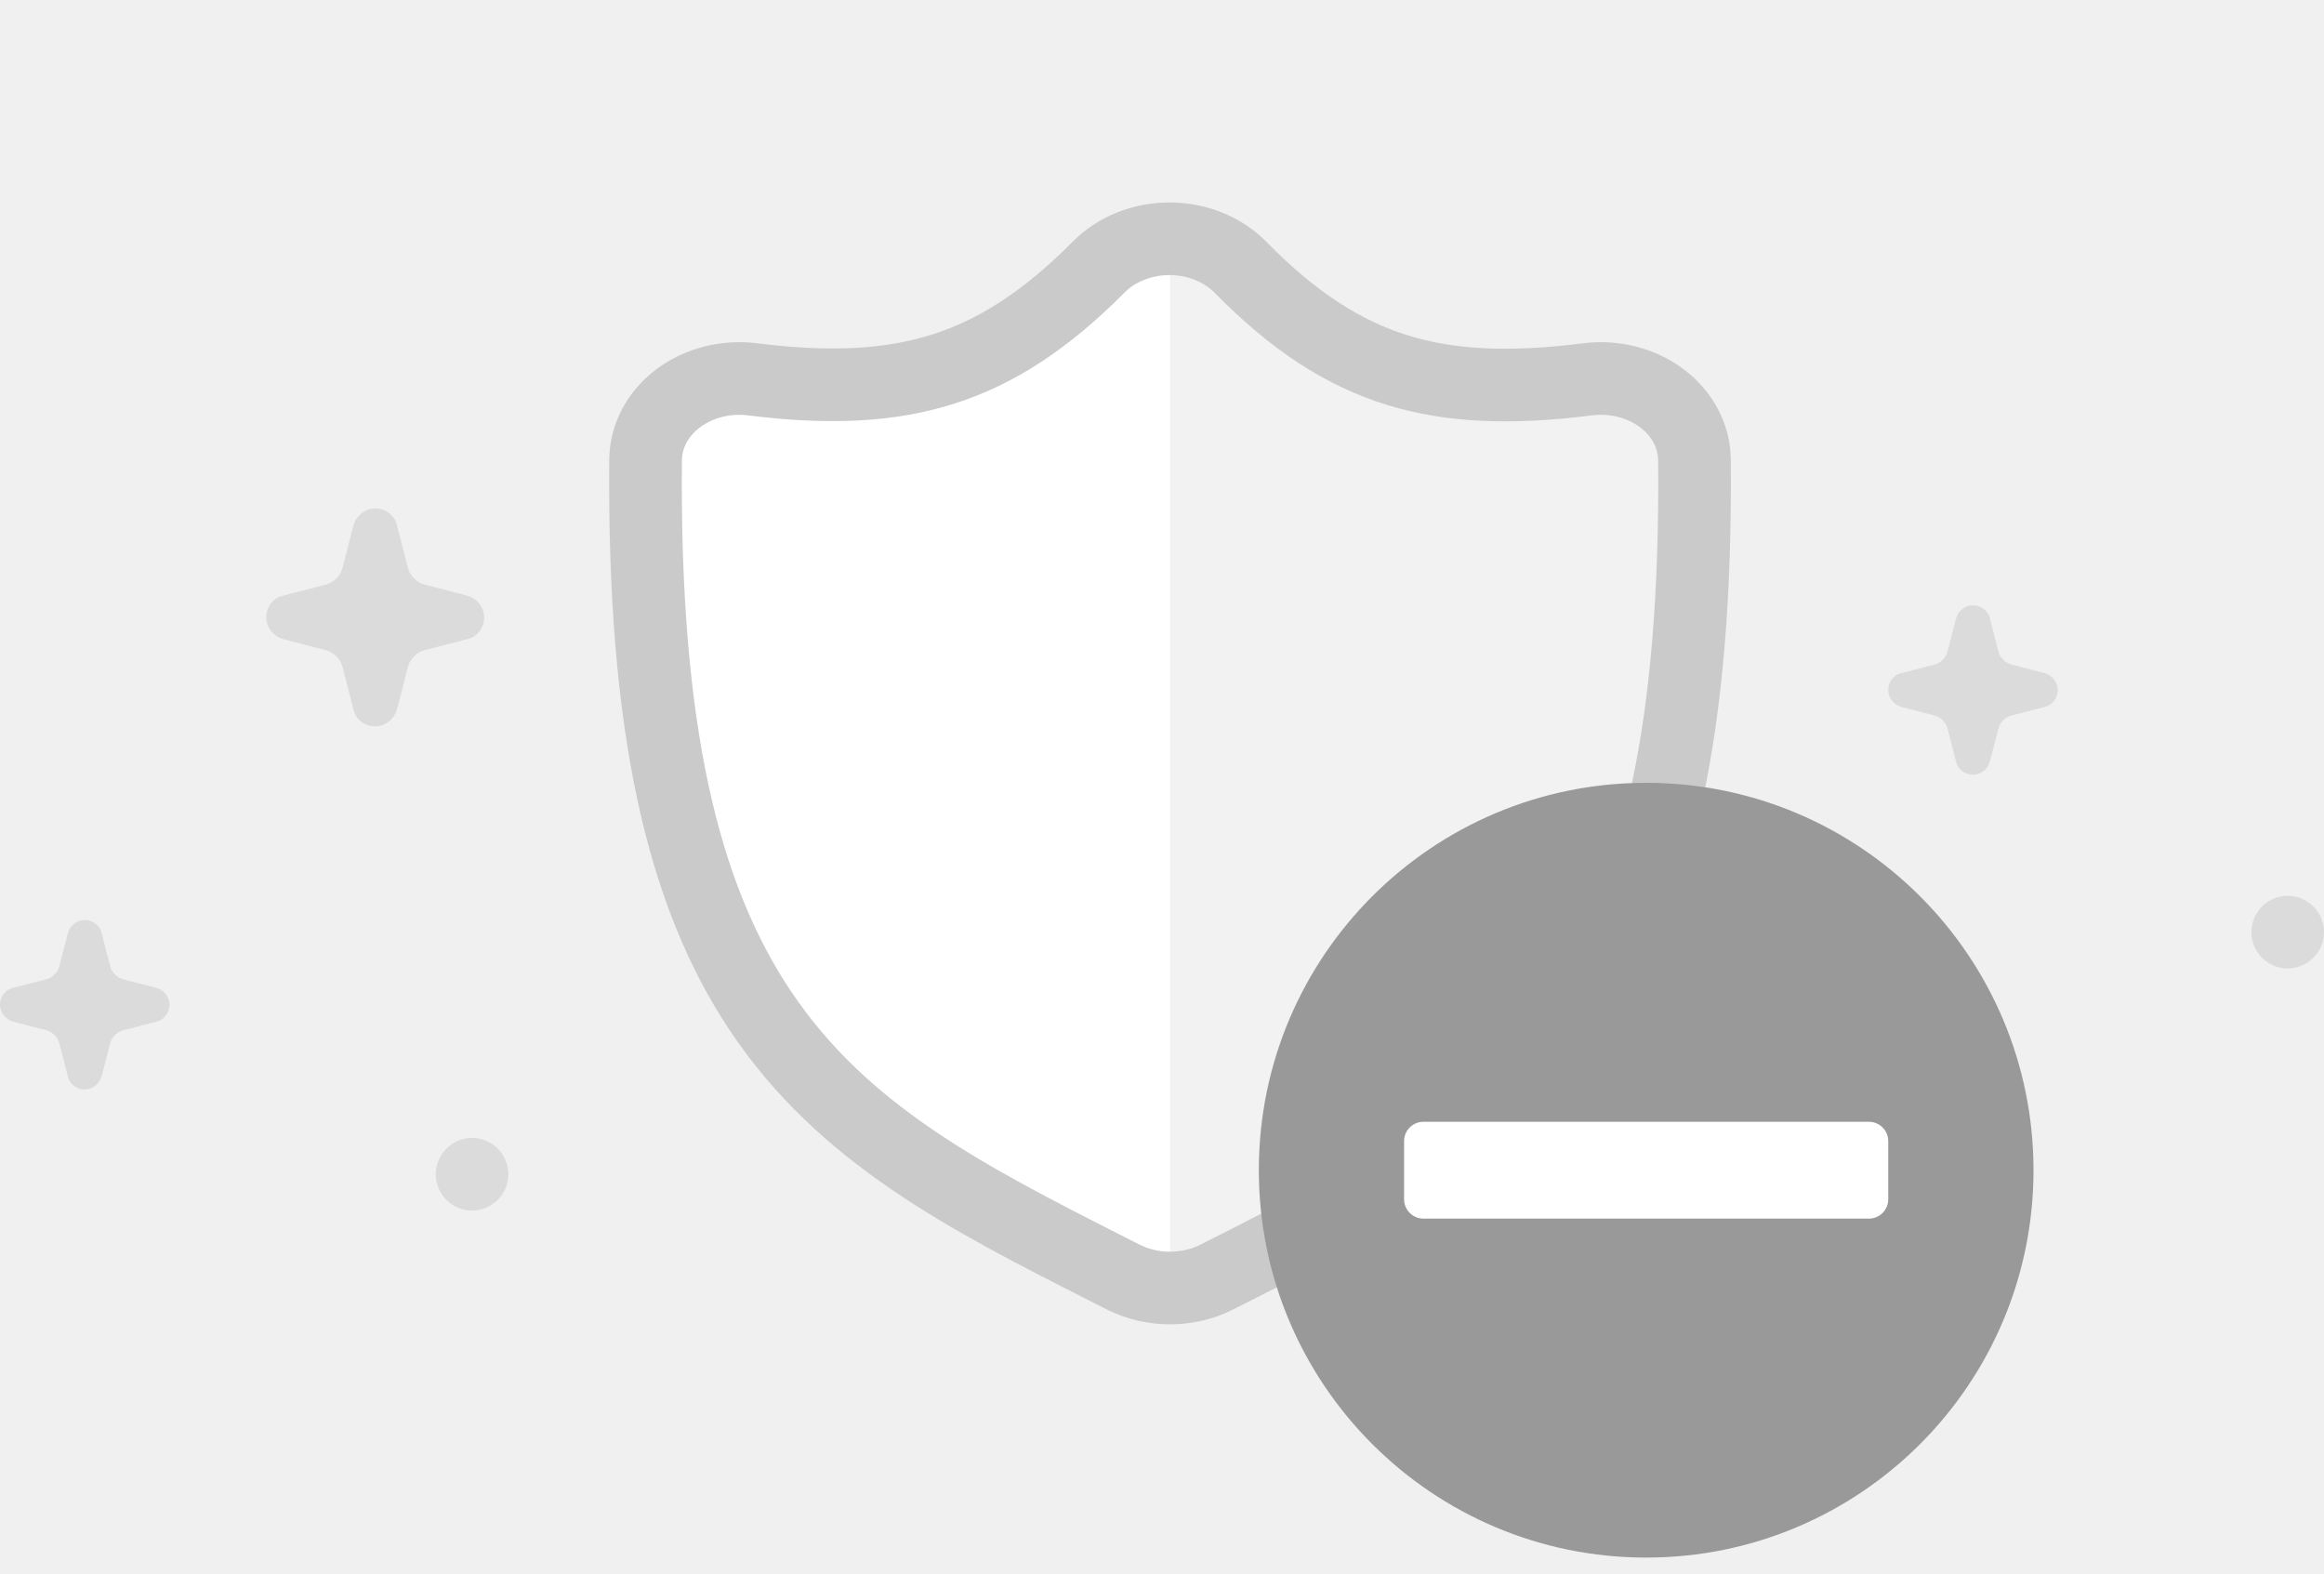
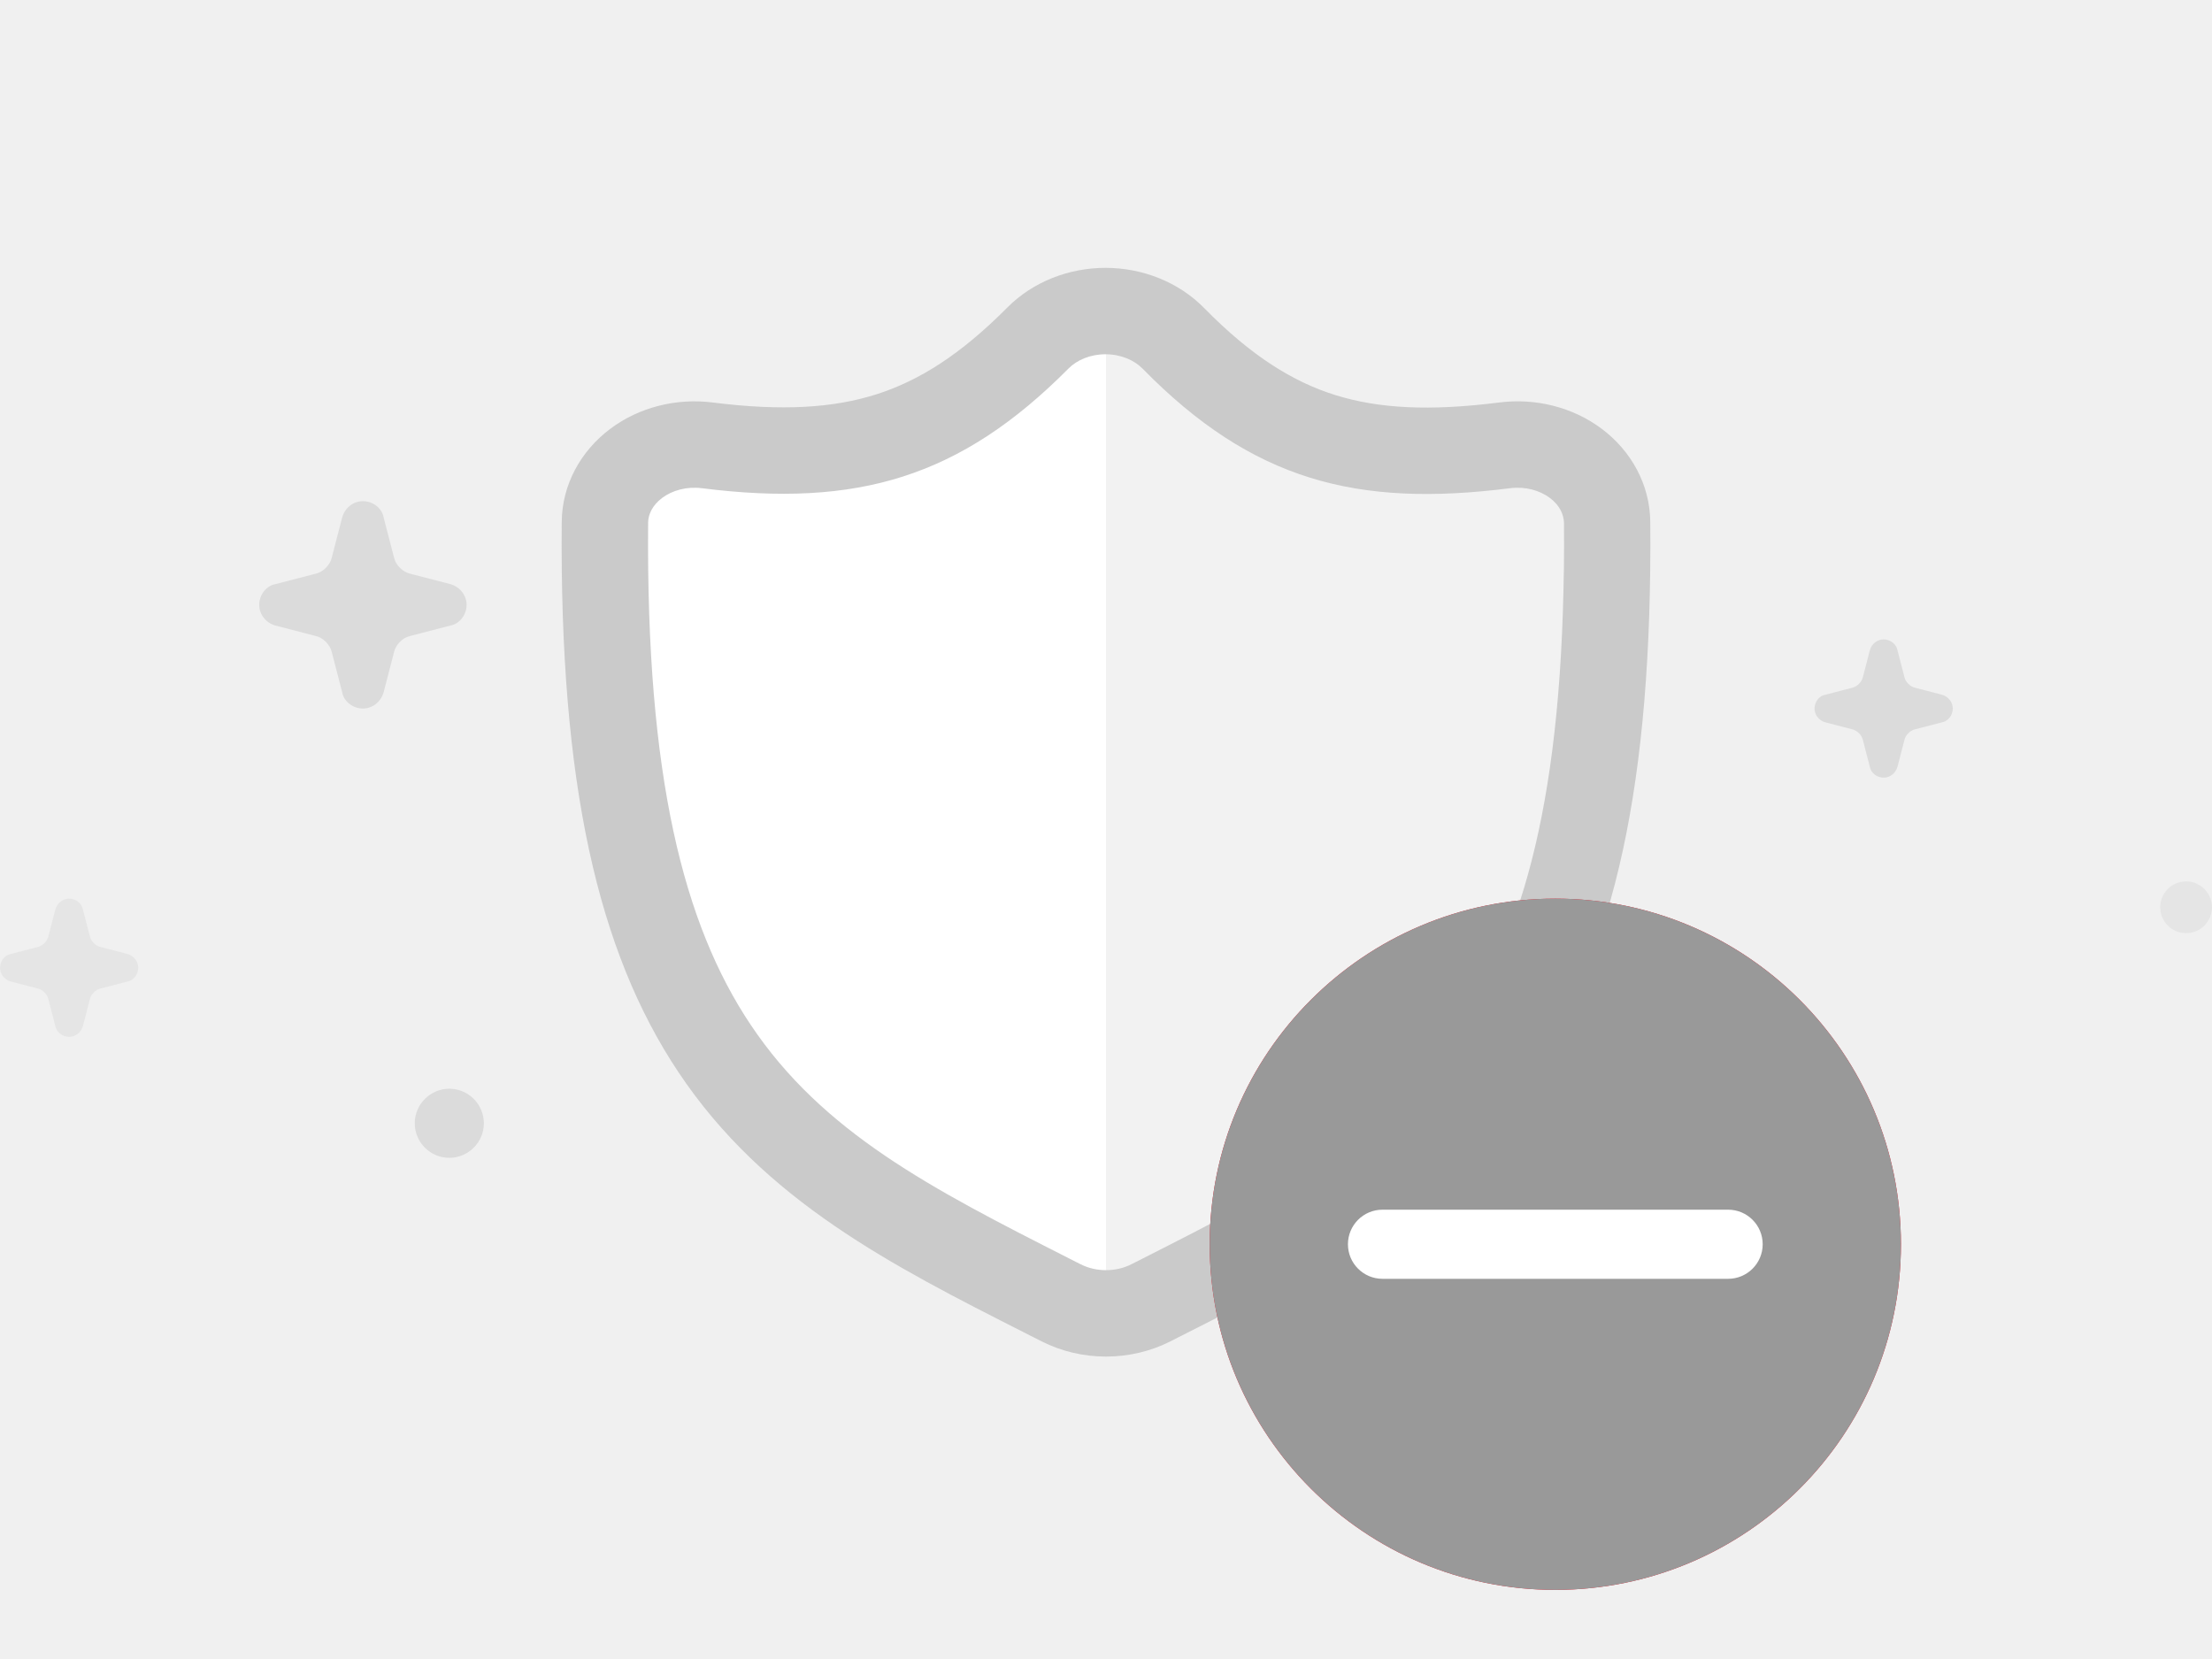
- <svg xmlns="http://www.w3.org/2000/svg" fill="none" height="65" width="96">
-   <path d="m28.157 26.07v-10.863l10.835.259 9.34-6.466 9.713 6.84 10.46-.633v10.863c0 24.054-20.174 27.503-20.174 27.503s-20.174-3.449-20.174-27.503z" fill="#fff" />
-   <path d="m54.927 51.676c7.936-4.074 15.073-15.844 15.073-25.176l-.5-10-11.455-.66-9.714-6.452v45.004z" fill="#f2f2f2" />
-   <path clip-rule="evenodd" d="m48.324 8.362c-1.493-.004-2.959.559-4 1.609-2.053 2.068-3.89 3.229-5.8 3.838-1.911.611-4.174.758-7.249.37-1.47-.185-2.987.189-4.163 1.074-1.184.89-1.932 2.24-1.945 3.728-.096 11.245 1.548 18.448 4.999 23.608 3.654 5.464 9.1 8.224 14.867 11.147l.165.084.135.068h.001l.003.002h.001l.004.002.37.189c1.627.824 3.611.824 5.238 0l.372-.19h.004v-.001l.005-.002.001-.001.132-.067.166-.084c5.767-2.923 11.213-5.683 14.867-11.146 3.45-5.161 5.095-12.364 4.999-23.61-.013-1.49-.762-2.84-1.948-3.73-1.177-.885-2.695-1.258-4.167-1.07-3.053.388-5.308.266-7.22-.327-1.915-.594-3.771-1.748-5.846-3.862-1.036-1.056-2.499-1.625-3.991-1.629zm-1.872 3.722c.433-.435 1.108-.724 1.864-.722.757.002 1.43.294 1.858.73 2.333 2.377 4.6 3.852 7.099 4.626 2.462.764 5.184.858 8.486.438.742-.095 1.468.102 1.987.492.512.385.746.89.75 1.358.094 11.01-1.535 17.493-4.493 21.916-3.18 4.756-7.94 7.204-13.895 10.222l-.132.067h-.001l-.008.004-.001.001-.002.001h-.002l-.369.188c-.773.392-1.75.392-2.523 0l-.367-.186h-.002l-.003-.002-.143-.073c-5.955-3.018-10.715-5.466-13.895-10.222-2.958-4.423-4.587-10.905-4.493-21.916.004-.467.238-.972.748-1.356.519-.39 1.244-.588 1.985-.494 3.342.421 6.076.298 8.538-.49 2.48-.792 4.716-2.267 7.014-4.582z" fill="#cacaca" fill-rule="evenodd" />
-   <circle cx="68" cy="48.333" fill="#999" r="16" />
-   <rect fill="#fff" height="4" rx=".8" width="20" x="58" y="46.333" />
-   <g fill="#888">
-     <path d="m78.55 27.8 1.35-.35c.25-.05.5-.3.55-.55l.35-1.35c.1-.35.4-.55.7-.55.35 0 .65.25.7.55l.35 1.35c.05.25.3.5.55.55l1.35.35c.35.1.55.4.55.7 0 .35-.25.65-.55.7l-1.35.35c-.25.05-.5.3-.55.55l-.35 1.35c-.1.35-.4.55-.7.55-.35 0-.65-.25-.7-.55l-.35-1.35c-.05-.25-.3-.5-.55-.55l-1.35-.35c-.35-.1-.55-.4-.55-.7 0-.35.25-.65.55-.7z" opacity=".2" />
-     <path d="m11.707 24.6 1.736-.45c.321-.064.643-.386.707-.707l.45-1.736c.129-.45.514-.707.9-.707.45 0 .836.321.9.707l.45 1.736c.064.321.386.643.707.707l1.736.45c.45.129.707.514.707.9 0 .45-.321.836-.707.9l-1.736.45c-.321.064-.643.386-.707.707l-.45 1.736c-.129.45-.514.707-.9.707-.45 0-.836-.321-.9-.707l-.45-1.736c-.064-.321-.386-.643-.707-.707l-1.736-.45c-.45-.129-.707-.514-.707-.9 0-.45.321-.836.707-.9z" opacity=".2" />
-     <path d="m.55 40.8 1.35-.35c.25-.05.5-.3.55-.55l.35-1.35c.1-.35.4-.55.7-.55.35 0 .65.25.7.55l.35 1.35c.05.25.3.5.55.55l1.35.35c.35.1.55.4.55.7 0 .35-.25.65-.55.7l-1.35.35c-.25.05-.5.3-.55.55l-.35 1.35c-.1.35-.4.55-.7.55-.35 0-.65-.25-.7-.55l-.35-1.35c-.05-.25-.3-.5-.55-.55l-1.35-.35c-.35-.1-.55-.4-.55-.7 0-.35.25-.65.55-.7z" opacity=".2" />
-     <path d="m94.5 40c-.825 0-1.5-.675-1.5-1.5s.675-1.5 1.5-1.5 1.5.675 1.5 1.5-.675 1.5-1.5 1.5z" opacity=".2" />
-     <path d="m19.5 50c-.825 0-1.5-.675-1.5-1.5s.675-1.5 1.5-1.5 1.5.675 1.5 1.5-.675 1.5-1.5 1.5z" opacity=".2" />
-   </g>
+ <svg xmlns="http://www.w3.org/2000/svg" width="128" height="96" viewBox="0 0 128 96" fill="none">
+   <path d="M37 39.692V25.154L51.5 25.5L64 16.846L77 26L91 25.154V39.692C91 71.885 64 76.5 64 76.5C64 76.5 37 71.885 37 39.692Z" fill="white" />
+   <path d="M72.827 73.961C83.448 68.509 90.481 52.701 90.481 40.211V25.673L77 26L64 17.365V77.596L72.827 73.961Z" fill="#F2F2F2" />
+   <path fill-rule="evenodd" clip-rule="evenodd" d="M63.991 15.5C61.872 15.495 59.781 16.292 58.286 17.799C55.579 20.525 53.186 22.027 50.725 22.814C48.257 23.602 45.306 23.803 41.235 23.29C39.146 23.026 36.987 23.555 35.305 24.821C33.609 26.096 32.524 28.04 32.505 30.2C32.377 45.288 34.579 55.047 39.279 62.074C44.241 69.495 51.632 73.24 59.315 77.133L59.584 77.27L59.763 77.36L59.764 77.361L59.768 77.363L59.771 77.365L59.776 77.367L60.273 77.619C60.273 77.619 60.273 77.619 60.273 77.619C62.589 78.793 65.411 78.794 67.727 77.619L68.225 77.366L68.227 77.366L68.231 77.364L68.233 77.363L68.237 77.361L68.238 77.36L68.416 77.27L68.685 77.133C76.368 73.24 83.759 69.495 88.721 62.074C93.421 55.047 95.623 45.288 95.495 30.199C95.476 28.037 94.389 26.092 92.691 24.817C91.007 23.552 88.845 23.024 86.756 23.29C82.711 23.804 79.769 23.636 77.301 22.871C74.835 22.106 72.418 20.614 69.683 17.828C68.196 16.313 66.109 15.505 63.991 15.5ZM61.834 21.321C62.313 20.839 63.087 20.498 63.978 20.5C64.87 20.502 65.64 20.847 66.114 21.33C69.278 24.554 72.381 26.58 75.82 27.646C79.206 28.696 82.927 28.817 87.387 28.25C88.259 28.139 89.101 28.374 89.688 28.815C90.262 29.246 90.491 29.783 90.495 30.241C90.62 44.94 88.442 53.497 84.565 59.295C80.391 65.536 74.145 68.76 66.155 72.81C66.155 72.81 66.156 72.81 66.155 72.81L65.978 72.9L65.977 72.901L65.967 72.906L65.965 72.907L65.96 72.909L65.959 72.91L65.466 73.159C64.571 73.613 63.429 73.614 62.534 73.159L62.045 72.912L62.042 72.91L62.037 72.907L62.036 72.907L62.028 72.903L61.845 72.81C53.855 68.76 47.609 65.536 43.435 59.295C39.558 53.497 37.38 44.94 37.505 30.242C37.509 29.785 37.738 29.248 38.31 28.817C38.896 28.376 39.737 28.14 40.609 28.25C45.125 28.82 48.862 28.658 52.248 27.576C55.66 26.486 58.719 24.46 61.834 21.321Z" fill="#CACACA" />
+   <path opacity="0.2" d="M105.629 40.2L107.171 39.8C107.457 39.743 107.743 39.457 107.8 39.171L108.2 37.629C108.314 37.229 108.657 37 109 37C109.4 37 109.743 37.286 109.8 37.629L110.2 39.171C110.257 39.457 110.543 39.743 110.829 39.8L112.371 40.2C112.771 40.314 113 40.657 113 41C113 41.4 112.714 41.743 112.371 41.8L110.829 42.2C110.543 42.257 110.257 42.543 110.2 42.829L109.8 44.371C109.686 44.771 109.343 45 109 45C108.6 45 108.257 44.714 108.2 44.371L107.8 42.829C107.743 42.543 107.457 42.257 107.171 42.2L105.629 41.8C105.229 41.686 105 41.343 105 41C105 40.6 105.286 40.257 105.629 40.2Z" fill="#888888" />
+   <path opacity="0.2" d="M15.943 33.8L18.257 33.2C18.686 33.114 19.114 32.686 19.2 32.257L19.8 29.943C19.971 29.343 20.486 29 21 29C21.6 29 22.114 29.429 22.2 29.943L22.8 32.257C22.886 32.686 23.314 33.114 23.743 33.2L26.057 33.8C26.657 33.971 27 34.486 27 35C27 35.6 26.571 36.114 26.057 36.2L23.743 36.8C23.314 36.886 22.886 37.314 22.8 37.743L22.2 40.057C22.029 40.657 21.514 41 21 41C20.4 41 19.886 40.571 19.8 40.057L19.2 37.743C19.114 37.314 18.686 36.886 18.257 36.8L15.943 36.2C15.343 36.029 15 35.514 15 35C15 34.4 15.428 33.886 15.943 33.8Z" fill="#888888" />
+   <path opacity="0.1" d="M0.629 55.2L2.171 54.8C2.457 54.743 2.743 54.457 2.8 54.171L3.2 52.629C3.314 52.229 3.657 52 4 52C4.4 52 4.743 52.286 4.8 52.629L5.2 54.171C5.257 54.457 5.543 54.743 5.829 54.8L7.371 55.2C7.771 55.314 8 55.657 8 56C8 56.4 7.714 56.743 7.371 56.8L5.829 57.2C5.543 57.257 5.257 57.543 5.2 57.829L4.8 59.371C4.686 59.771 4.343 60 4 60C3.6 60 3.257 59.714 3.2 59.371L2.8 57.829C2.743 57.543 2.457 57.257 2.171 57.2L0.629 56.8C0.229 56.686 0 56.343 0 56C0 55.6 0.286 55.257 0.629 55.2Z" fill="#888888" />
+   <path opacity="0.1" d="M126.5 54C125.675 54 125 53.325 125 52.5C125 51.675 125.675 51 126.5 51C127.325 51 128 51.675 128 52.5C128 53.325 127.325 54 126.5 54Z" fill="#888888" />
+   <path opacity="0.2" d="M26 67C24.9 67 24 66.1 24 65C24 63.9 24.9 63 26 63C27.1 63 28 63.9 28 65C28 66.1 27.1 67 26 67Z" fill="#888888" />
+   <circle cx="90" cy="72" r="20" fill="#EE1025" />
+   <circle cx="90" cy="72" r="20" fill="#999999" />
+   <rect x="78" y="70" width="24" height="4" rx="2" fill="white" />
</svg>
